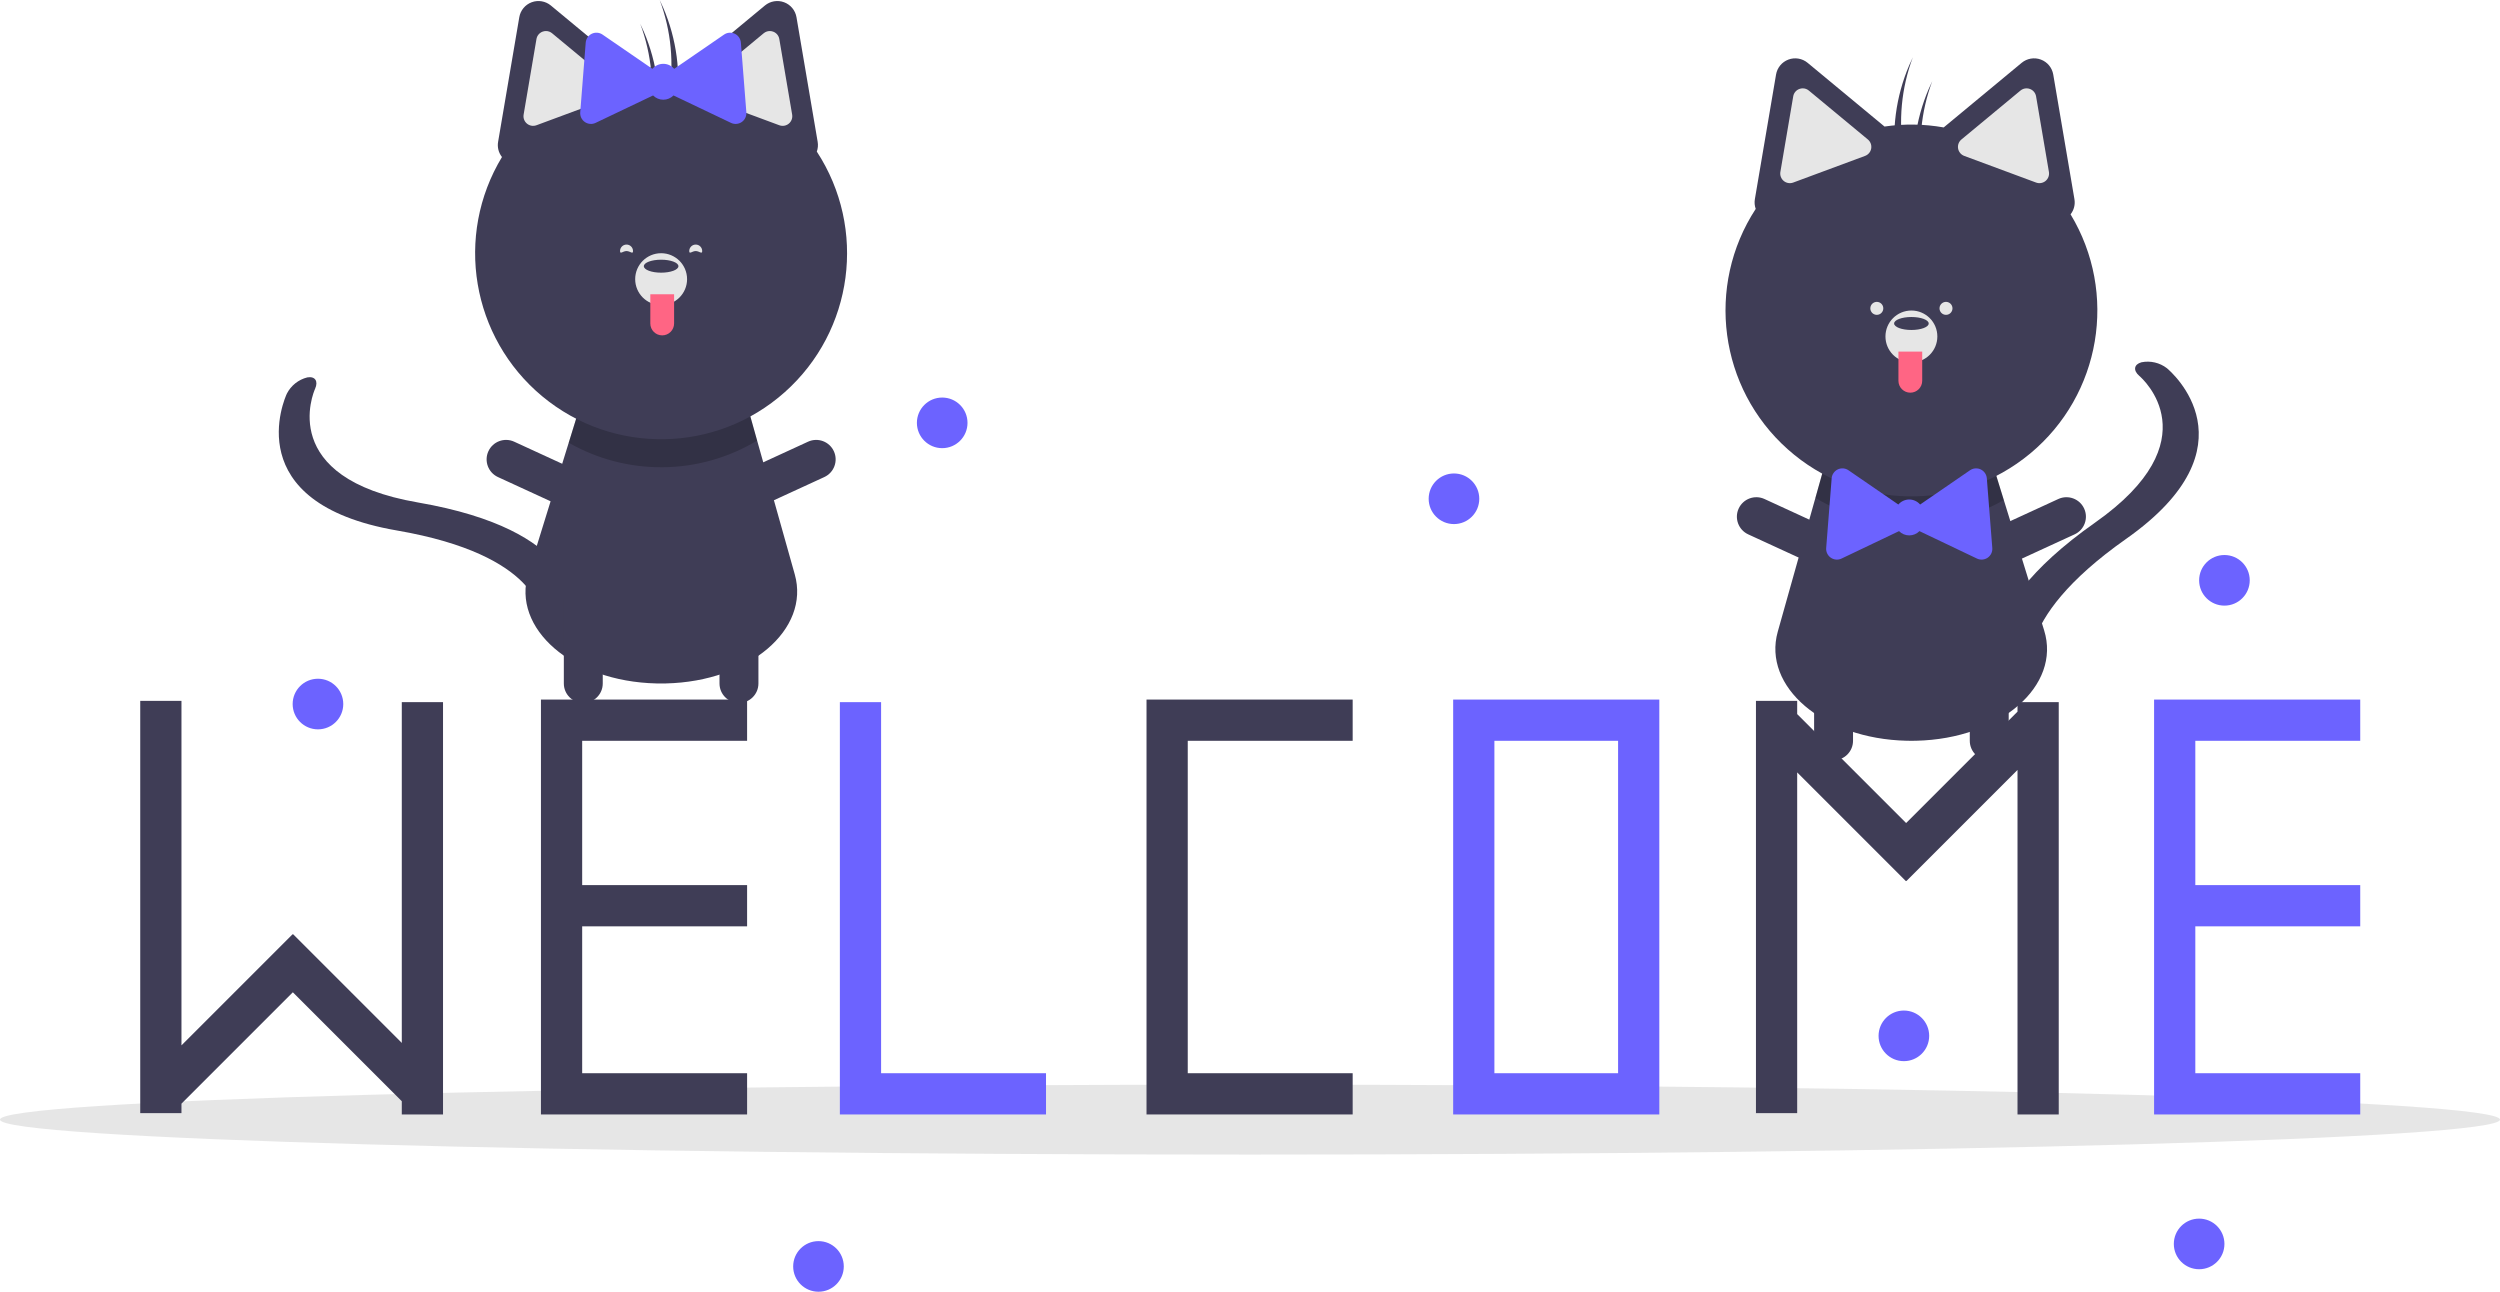
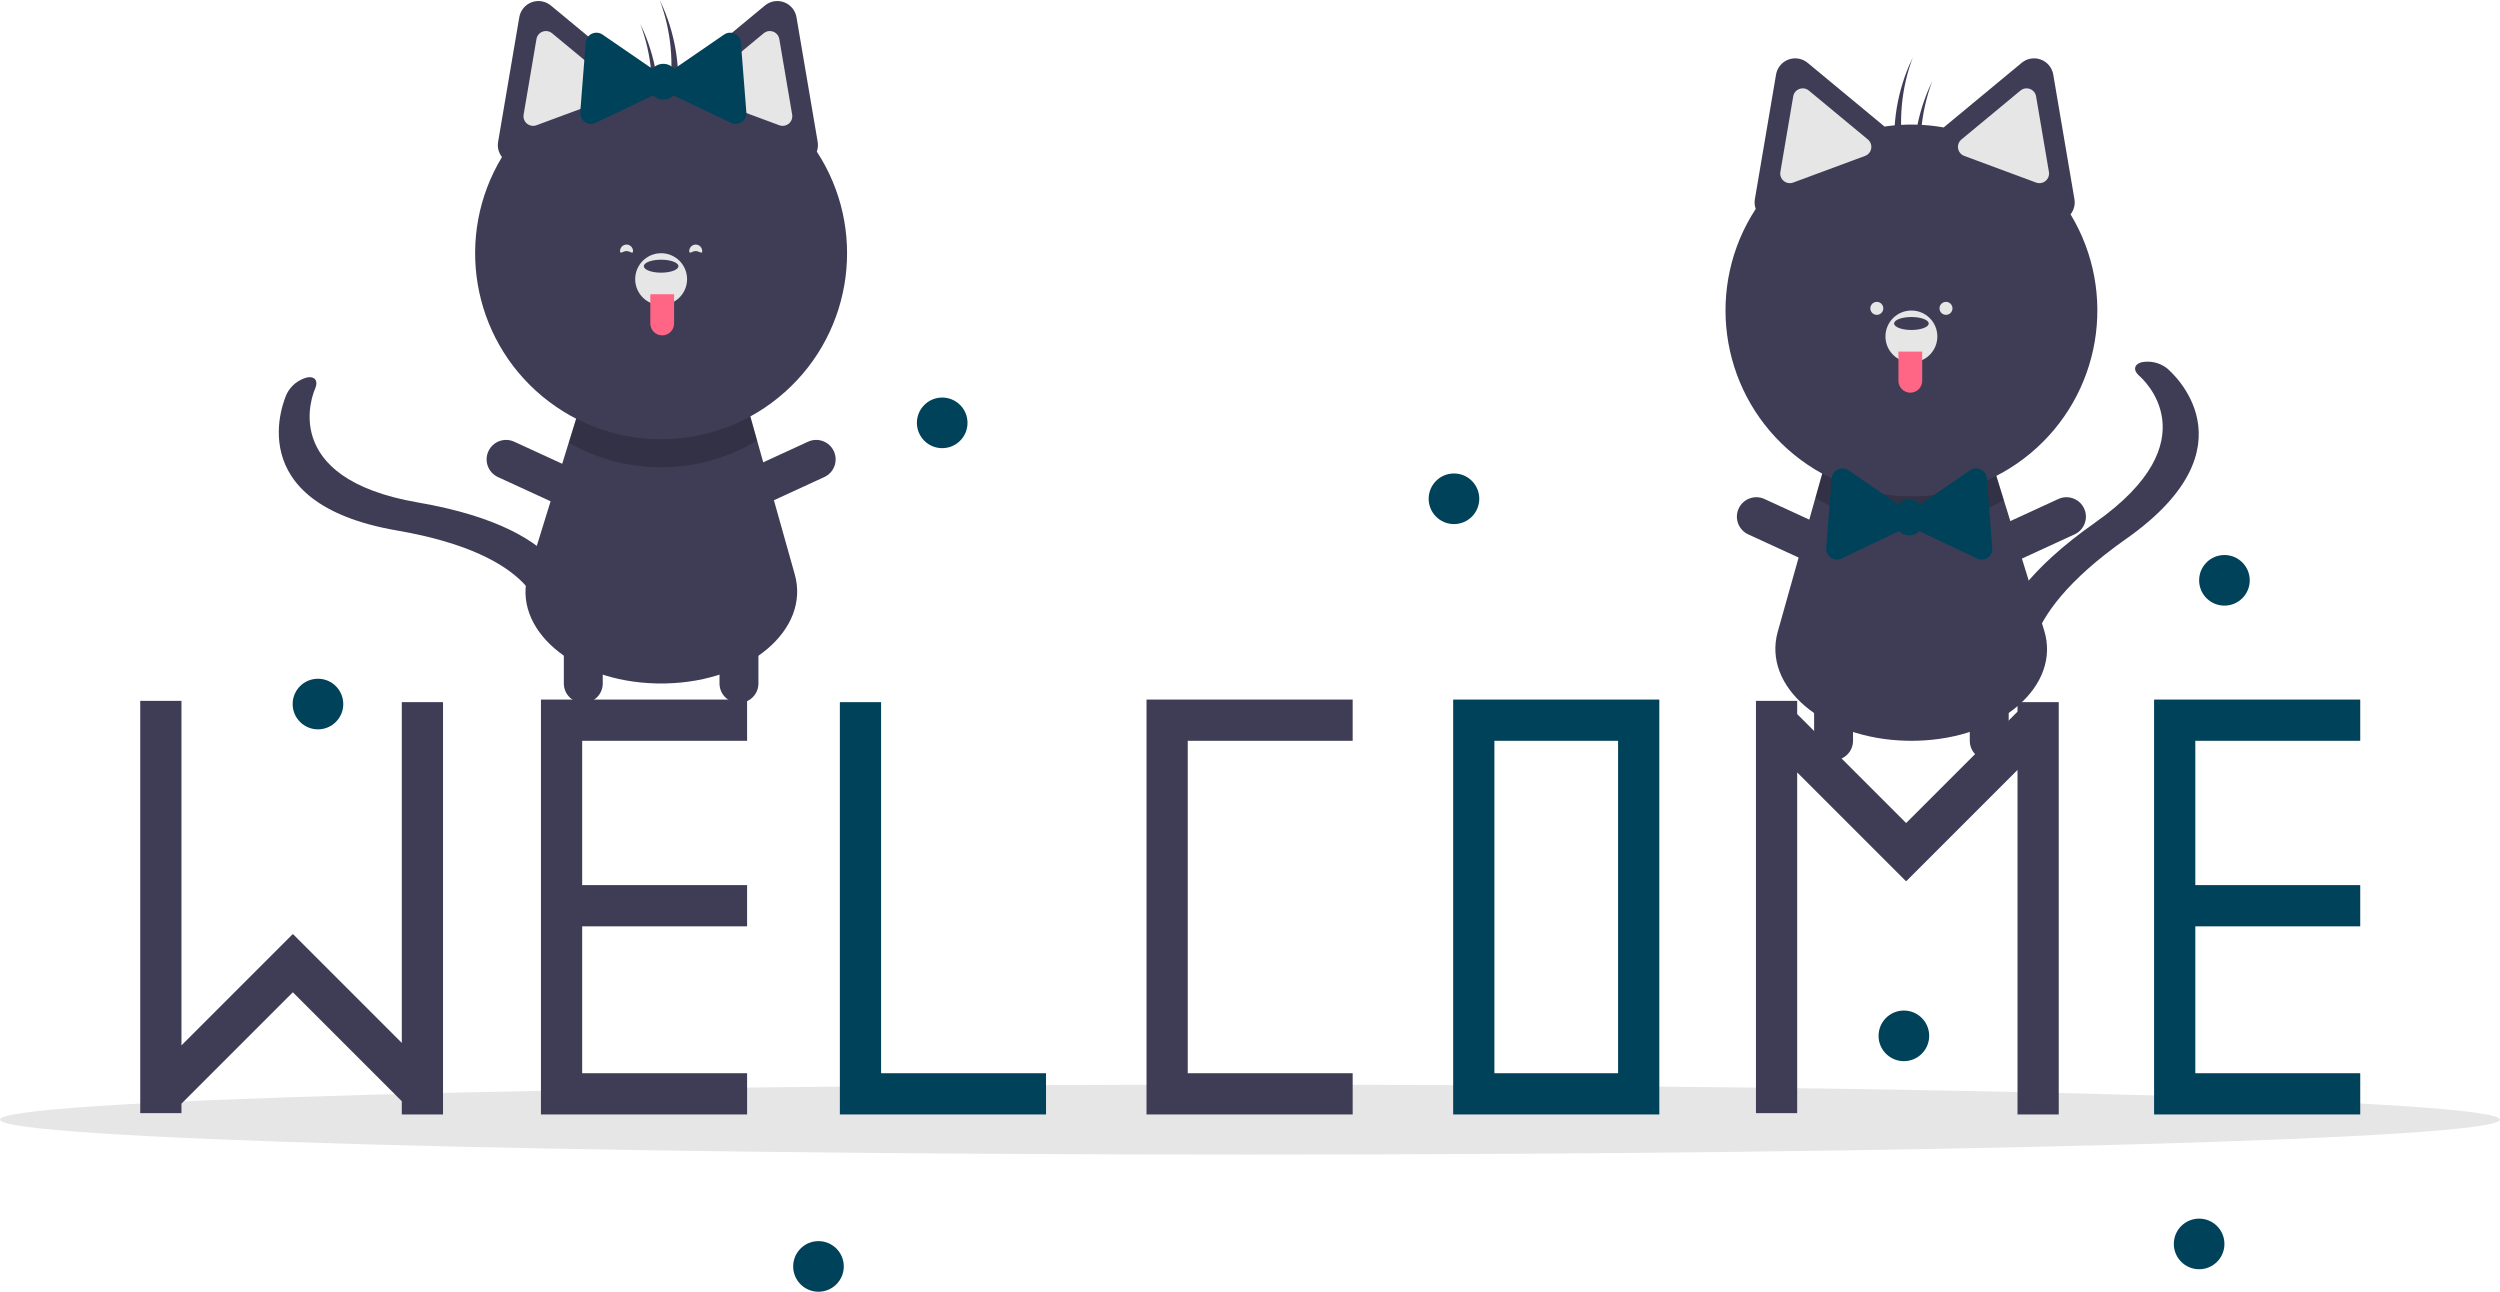
<svg xmlns="http://www.w3.org/2000/svg" data-name="Layer 1" width="889.076" height="459.38" viewBox="0 0 889.076 459.38">
  <ellipse cx="444.538" cy="398.169" rx="444.538" ry="12.435" fill="#e6e6e6" />
  <path d="M836.907,483.742c-.561.008-1.123.015-1.692.015s-1.13-.008-1.692-.015c-29.757-.677-51.326-19.269-45.836-38.777l13.387-47.589,3.383-12.041,59.976,1.023,3.645,11.78,14.348,46.366C888.502,464.119,866.934,483.065,836.907,483.742Z" transform="translate(-155.4622 -220.3102)" fill="#3f3d56" />
  <path d="M868.079,398.137a66.201,66.201,0,0,1-67.004-.761l3.383-12.041,59.976,1.023Z" transform="translate(-155.4622 -220.3102)" opacity="0.2" />
  <path d="M865.548,446.544c2.591-9.656,11.106-23.585,34.987-40.38,41.648-29.294,16.803-51.259,15.727-52.18-2.258-1.93-1.925-4.098.775-4.839a11.224,11.224,0,0,1,9.034,2.103c1.348,1.115,32.459,27.683-14.537,60.734-42.295,29.75-33.302,49.169-33.199,49.355,1.133,2.077-.684,3.739-4.063,3.716s-7.039-1.723-8.176-3.797C865.856,460.818,863.135,455.533,865.548,446.544Z" transform="translate(-155.4622 -220.3102)" fill="#3f3d56" />
  <path d="M807.534,490.677a6.92,6.92,0,0,1-6.92-6.92V453.769a6.92,6.92,0,0,1,13.841,0v29.988A6.92,6.92,0,0,1,807.534,490.677Z" transform="translate(-155.4622 -220.3102)" fill="#3f3d56" />
  <path d="M813.602,419.484a6.92,6.92,0,0,1-9.179,3.394l-27.243-12.534a6.92,6.92,0,0,1,5.785-12.574l27.243,12.534A6.92,6.92,0,0,1,813.602,419.484Z" transform="translate(-155.4622 -220.3102)" fill="#3f3d56" />
  <path d="M856.829,419.484a6.92,6.92,0,0,0,9.179,3.394l27.243-12.534a6.92,6.92,0,0,0-5.785-12.574l-27.243,12.534A6.92,6.92,0,0,0,856.829,419.484Z" transform="translate(-155.4622 -220.3102)" fill="#3f3d56" />
  <path d="M862.897,490.677a6.92,6.92,0,0,0,6.92-6.92V453.769a6.92,6.92,0,1,0-13.841,0v29.988A6.92,6.92,0,0,0,862.897,490.677Z" transform="translate(-155.4622 -220.3102)" fill="#3f3d56" />
  <path d="M891.818,296.535a6.806,6.806,0,0,0,1.373-5.408l-3.766-22.157-3.766-22.157a6.913,6.913,0,0,0-11.226-4.164L857.127,256.988l-10.426,8.64a65.694,65.694,0,0,0-21.047-.317l-10.043-8.322-17.305-14.34a6.913,6.913,0,0,0-11.226,4.164l-3.766,22.157-3.766,22.157a6.844,6.844,0,0,0,.301,3.474,66.118,66.118,0,1,0,111.969,1.935Z" transform="translate(-155.4622 -220.3102)" fill="#3f3d56" />
  <path d="M796.572,251.728a3.447,3.447,0,0,0-1.202.218,3.388,3.388,0,0,0-2.184,2.635L788.618,281.451a3.423,3.423,0,0,0,4.565,3.782l25.553-9.479a3.422,3.422,0,0,0,.993-5.844l-0-.001-20.985-17.39A3.392,3.392,0,0,0,796.572,251.728Z" transform="translate(-155.4622 -220.3102)" fill="#e6e6e6" />
  <path d="M876.167,251.728a3.392,3.392,0,0,0-2.172.792l-20.986,17.391a3.422,3.422,0,0,0,.993,5.844l25.553,9.479a3.423,3.423,0,0,0,4.565-3.782l-4.567-26.87a3.388,3.388,0,0,0-2.184-2.635A3.447,3.447,0,0,0,876.167,251.728Z" transform="translate(-155.4622 -220.3102)" fill="#e6e6e6" />
  <circle cx="679.753" cy="119.658" r="9.227" fill="#e6e6e6" />
  <ellipse cx="679.753" cy="115.044" rx="6.151" ry="2.307" fill="#3f3d56" />
  <path d="M675.14,125.04H683.598a0,0,0,0,1,0,0v10.38a4.229,4.229,0,0,1-4.229,4.229h0a4.229,4.229,0,0,1-4.229-4.229V125.04a0,0,0,0,1,0,0Z" fill="#ff6584" />
  <path d="M835.729,240.69c-.444.92-.874,1.849-1.279,2.798a65.818,65.818,0,0,0-4.651,35.344c.866-1.256,1.776-2.565,2.701-3.888A65.775,65.775,0,0,1,835.729,240.69Z" transform="translate(-155.4622 -220.3102)" fill="#3f3d56" />
  <path d="M842.649,249.148c-.444.92-.874,1.849-1.279,2.798A65.818,65.818,0,0,0,836.719,287.29c.866-1.256,1.776-2.565,2.701-3.888A65.775,65.775,0,0,1,842.649,249.148Z" transform="translate(-155.4622 -220.3102)" fill="#3f3d56" />
-   <path d="M863.985,415.199l-.975-12.398-.975-12.398a3.825,3.825,0,0,0-5.98-2.853l-10.25,7.043-7.485,5.143a5.095,5.095,0,0,0-7.749,0l-7.485-5.143L812.838,387.55a3.825,3.825,0,0,0-5.98,2.853l-.975,12.398-.975,12.398a3.825,3.825,0,0,0,5.461,3.752l11.224-5.355,9.223-4.4a5.101,5.101,0,0,0,7.262,0l9.223,4.4,11.224,5.355A3.825,3.825,0,0,0,863.985,415.199Z" transform="translate(-155.4622 -220.3102)" fill="#6c63ff" />
+   <path d="M863.985,415.199l-.975-12.398-.975-12.398a3.825,3.825,0,0,0-5.98-2.853l-10.25,7.043-7.485,5.143a5.095,5.095,0,0,0-7.749,0l-7.485-5.143L812.838,387.55a3.825,3.825,0,0,0-5.98,2.853l-.975,12.398-.975,12.398a3.825,3.825,0,0,0,5.461,3.752l11.224-5.355,9.223-4.4a5.101,5.101,0,0,0,7.262,0l9.223,4.4,11.224,5.355A3.825,3.825,0,0,0,863.985,415.199Z" transform="translate(-155.4622 -220.3102)" fill="#00425a" />
  <circle cx="667.451" cy="109.662" r="2.307" fill="#e6e6e6" />
  <circle cx="692.056" cy="109.662" r="2.307" fill="#e6e6e6" />
  <path d="M388.888,463.362c.561.008,1.123.015,1.692.015s1.13-.008,1.692-.015c29.757-.677,51.326-19.269,45.836-38.777l-13.387-47.589L421.336,364.955l-59.976,1.023-3.645,11.78-14.348,46.366C337.293,443.739,358.861,462.685,388.888,463.362Z" transform="translate(-155.4622 -220.3102)" fill="#3f3d56" />
  <path d="M357.715,377.758a66.201,66.201,0,0,0,67.004-.761L421.336,364.955l-59.976,1.023Z" transform="translate(-155.4622 -220.3102)" opacity="0.2" />
  <path d="M352.962,420.524c-6.473-7.619-20.13-16.565-48.9-21.526-50.177-8.656-37.121-39.139-36.542-40.432,1.215-2.711-.014-4.527-2.771-4.041a11.224,11.224,0,0,0-7.266,5.766c-.741,1.585-17.492,38.91,39.127,48.673,50.957,8.79,51.139,30.19,51.125,30.403-.136,2.362,2.218,3.087,5.263,1.62s5.625-4.569,5.765-6.931C358.791,433.557,358.99,427.616,352.962,420.524Z" transform="translate(-155.4622 -220.3102)" fill="#3f3d56" />
  <path d="M418.261,470.298a6.92,6.92,0,0,0,6.92-6.92V433.389a6.92,6.92,0,0,0-13.841,0v29.988A6.92,6.92,0,0,0,418.261,470.298Z" transform="translate(-155.4622 -220.3102)" fill="#3f3d56" />
  <path d="M412.193,399.105a6.92,6.92,0,0,0,9.179,3.394l27.243-12.534a6.92,6.92,0,1,0-5.785-12.574l-27.243,12.534A6.92,6.92,0,0,0,412.193,399.105Z" transform="translate(-155.4622 -220.3102)" fill="#3f3d56" />
  <path d="M368.966,399.105a6.92,6.92,0,0,1-9.179,3.394l-27.243-12.534a6.92,6.92,0,1,1,5.785-12.574l27.243,12.534A6.92,6.92,0,0,1,368.966,399.105Z" transform="translate(-155.4622 -220.3102)" fill="#3f3d56" />
  <path d="M362.898,470.298a6.92,6.92,0,0,1-6.92-6.92V433.389a6.92,6.92,0,0,1,13.841,0v29.988A6.92,6.92,0,0,1,362.898,470.298Z" transform="translate(-155.4622 -220.3102)" fill="#3f3d56" />
  <path d="M445.947,274.221a6.844,6.844,0,0,0,.301-3.474l-3.766-22.157-3.766-22.157a6.913,6.913,0,0,0-11.226-4.164l-17.305,14.34L400.141,244.931a65.694,65.694,0,0,0-21.047.317l-10.426-8.64-17.305-14.34a6.913,6.913,0,0,0-11.226,4.164L336.37,248.59l-3.766,22.157a6.806,6.806,0,0,0,1.373,5.408,66.137,66.137,0,1,0,111.969-1.935Z" transform="translate(-155.4622 -220.3102)" fill="#3f3d56" />
  <path d="M427.051,232.14,406.066,249.53l-0.0.001a3.422,3.422,0,0,0,.993,5.844l25.553,9.479a3.423,3.423,0,0,0,4.565-3.782l-4.567-26.87a3.388,3.388,0,0,0-2.184-2.635,3.447,3.447,0,0,0-1.202-.218A3.392,3.392,0,0,0,427.051,232.14Z" transform="translate(-155.4622 -220.3102)" fill="#e6e6e6" />
  <path d="M348.427,231.566a3.388,3.388,0,0,0-2.184,2.635l-4.567,26.87a3.423,3.423,0,0,0,4.565,3.782l25.553-9.479a3.422,3.422,0,0,0,.993-5.844l-20.986-17.391a3.392,3.392,0,0,0-2.172-.792A3.447,3.447,0,0,0,348.427,231.566Z" transform="translate(-155.4622 -220.3102)" fill="#e6e6e6" />
  <circle cx="235.117" cy="99.278" r="9.227" fill="#e6e6e6" />
  <ellipse cx="235.117" cy="94.665" rx="6.151" ry="2.307" fill="#3f3d56" />
  <path d="M390.964,324.971h0A4.229,4.229,0,0,1,395.193,329.2v10.38a0,0,0,0,1,0,0h-8.458a0,0,0,0,1,0,0V329.2A4.229,4.229,0,0,1,390.964,324.971Z" transform="translate(626.4652 444.2411) rotate(-180)" fill="#ff6584" />
  <path d="M390.066,220.31c.444.92.874,1.849,1.279,2.798a65.818,65.818,0,0,1,4.651,35.344c-.866-1.256-1.776-2.565-2.701-3.888A65.775,65.775,0,0,0,390.066,220.31Z" transform="translate(-155.4622 -220.3102)" fill="#3f3d56" />
  <path d="M383.146,228.768c.444.92.874,1.849,1.279,2.798a65.818,65.818,0,0,1,4.651,35.344c-.866-1.256-1.776-2.565-2.701-3.888A65.775,65.775,0,0,0,383.146,228.768Z" transform="translate(-155.4622 -220.3102)" fill="#3f3d56" />
-   <path d="M361.81,260.258l.975-12.398.975-12.398a3.825,3.825,0,0,1,5.98-2.853l10.25,7.043,7.485,5.143a5.095,5.095,0,0,1,7.749,0l7.485-5.143,10.25-7.043a3.825,3.825,0,0,1,5.98,2.853l.975,12.398.975,12.398a3.825,3.825,0,0,1-5.461,3.752L404.202,258.655l-9.223-4.4a5.101,5.101,0,0,1-7.262,0l-9.223,4.4L367.27,264.01A3.825,3.825,0,0,1,361.81,260.258Z" transform="translate(-155.4622 -220.3102)" fill="#6c63ff" />
+   <path d="M361.81,260.258l.975-12.398.975-12.398a3.825,3.825,0,0,1,5.98-2.853l10.25,7.043,7.485,5.143a5.095,5.095,0,0,1,7.749,0l7.485-5.143,10.25-7.043a3.825,3.825,0,0,1,5.98,2.853l.975,12.398.975,12.398a3.825,3.825,0,0,1-5.461,3.752L404.202,258.655l-9.223-4.4a5.101,5.101,0,0,1-7.262,0l-9.223,4.4L367.27,264.01A3.825,3.825,0,0,1,361.81,260.258Z" transform="translate(-155.4622 -220.3102)" fill="#00425a" />
  <path d="M400.575,309.592c0,1.274,1.033,0,2.307,0s2.307,1.274,2.307,0a2.307,2.307,0,0,0-4.614,0Z" transform="translate(-155.4622 -220.3102)" fill="#e6e6e6" />
  <path d="M380.583,309.592c0,1.274-1.033,0-2.307,0s-2.307,1.274-2.307,0a2.307,2.307,0,0,1,4.614,0Z" transform="translate(-155.4622 -220.3102)" fill="#e6e6e6" />
  <polygon points="481.05 263.451 481.05 248.788 407.736 248.788 407.736 249.705 407.736 263.451 407.736 381.67 407.736 396.333 422.399 396.333 481.05 396.333 481.05 381.67 422.399 381.67 422.399 263.451 481.05 263.451" fill="#3f3d56" />
-   <path d="M672.253,469.099V616.643h73.314V469.099Zm58.651,132.882h-43.988V483.761h43.988Z" transform="translate(-155.4622 -220.3102)" fill="#6c63ff" />
-   <polygon points="313.344 381.67 313.344 249.705 298.681 249.705 298.681 381.67 298.681 396.333 313.344 396.333 371.995 396.333 371.995 381.67 313.344 381.67" fill="#6c63ff" />
+   <path d="M672.253,469.099V616.643h73.314V469.099Zm58.651,132.882h-43.988V483.761h43.988Z" transform="translate(-155.4622 -220.3102)" fill="#00425a" />
+   <polygon points="313.344 381.67 313.344 249.705 298.681 249.705 298.681 381.67 298.681 396.333 313.344 396.333 371.995 396.333 371.995 381.67 313.344 381.67" fill="#00425a" />
  <polygon points="265.69 263.451 265.69 248.788 192.376 248.788 192.376 249.705 192.376 263.451 192.376 314.771 192.376 329.434 192.376 381.67 192.376 396.333 207.039 396.333 265.69 396.333 265.69 381.67 207.039 381.67 207.039 329.434 265.69 329.434 265.69 314.771 207.039 314.771 207.039 263.451 265.69 263.451" fill="#3f3d56" />
-   <polygon points="839.372 263.451 839.372 248.788 766.058 248.788 766.058 249.705 766.058 263.451 766.058 314.771 766.058 329.434 766.058 381.67 766.058 396.333 780.721 396.333 839.372 396.333 839.372 381.67 780.721 381.67 780.721 329.434 839.372 329.434 839.372 314.771 780.721 314.771 780.721 263.451 839.372 263.451" fill="#6c63ff" />
+   <polygon points="839.372 263.451 839.372 248.788 766.058 248.788 766.058 249.705 766.058 263.451 766.058 314.771 766.058 329.434 766.058 381.67 766.058 396.333 780.721 396.333 839.372 396.333 839.372 381.67 780.721 381.67 780.721 329.434 839.372 329.434 839.372 314.771 780.721 314.771 780.721 263.451 839.372 263.451" fill="#00425a" />
  <polygon points="142.889 249.705 142.889 370.89 104.228 332.23 104.14 332.319 104.058 332.237 64.535 371.76 64.535 249.247 49.872 249.247 49.872 395.875 64.535 395.875 64.535 392.496 104.147 352.884 142.889 391.627 142.889 396.333 157.552 396.333 157.552 249.705 142.889 249.705" fill="#3f3d56" />
  <polygon points="717.488 249.705 717.488 253.083 677.876 292.695 639.133 253.953 639.133 249.247 624.47 249.247 624.47 395.875 639.133 395.875 639.133 274.689 677.794 313.35 677.883 313.261 677.964 313.342 717.488 273.819 717.488 396.333 732.15 396.333 732.15 249.705 717.488 249.705" fill="#3f3d56" />
-   <circle cx="335.076" cy="150.38" r="9" fill="#6c63ff" />
-   <circle cx="113.076" cy="250.38" r="9" fill="#6c63ff" />
-   <circle cx="291.076" cy="450.38" r="9" fill="#6c63ff" />
-   <circle cx="517.076" cy="177.38" r="9" fill="#6c63ff" />
-   <circle cx="782.076" cy="442.38" r="9" fill="#6c63ff" />
-   <circle cx="791.076" cy="206.38" r="9" fill="#6c63ff" />
-   <circle cx="677.076" cy="368.38" r="9" fill="#6c63ff" />
+   <circle cx="335.076" cy="150.38" r="9" fill="#00425a" />
+   <circle cx="113.076" cy="250.38" r="9" fill="#00425a" />
+   <circle cx="291.076" cy="450.38" r="9" fill="#00425a" />
+   <circle cx="517.076" cy="177.38" r="9" fill="#00425a" />
+   <circle cx="782.076" cy="442.38" r="9" fill="#00425a" />
+   <circle cx="791.076" cy="206.38" r="9" fill="#00425a" />
+   <circle cx="677.076" cy="368.38" r="9" fill="#00425a" />
</svg>
